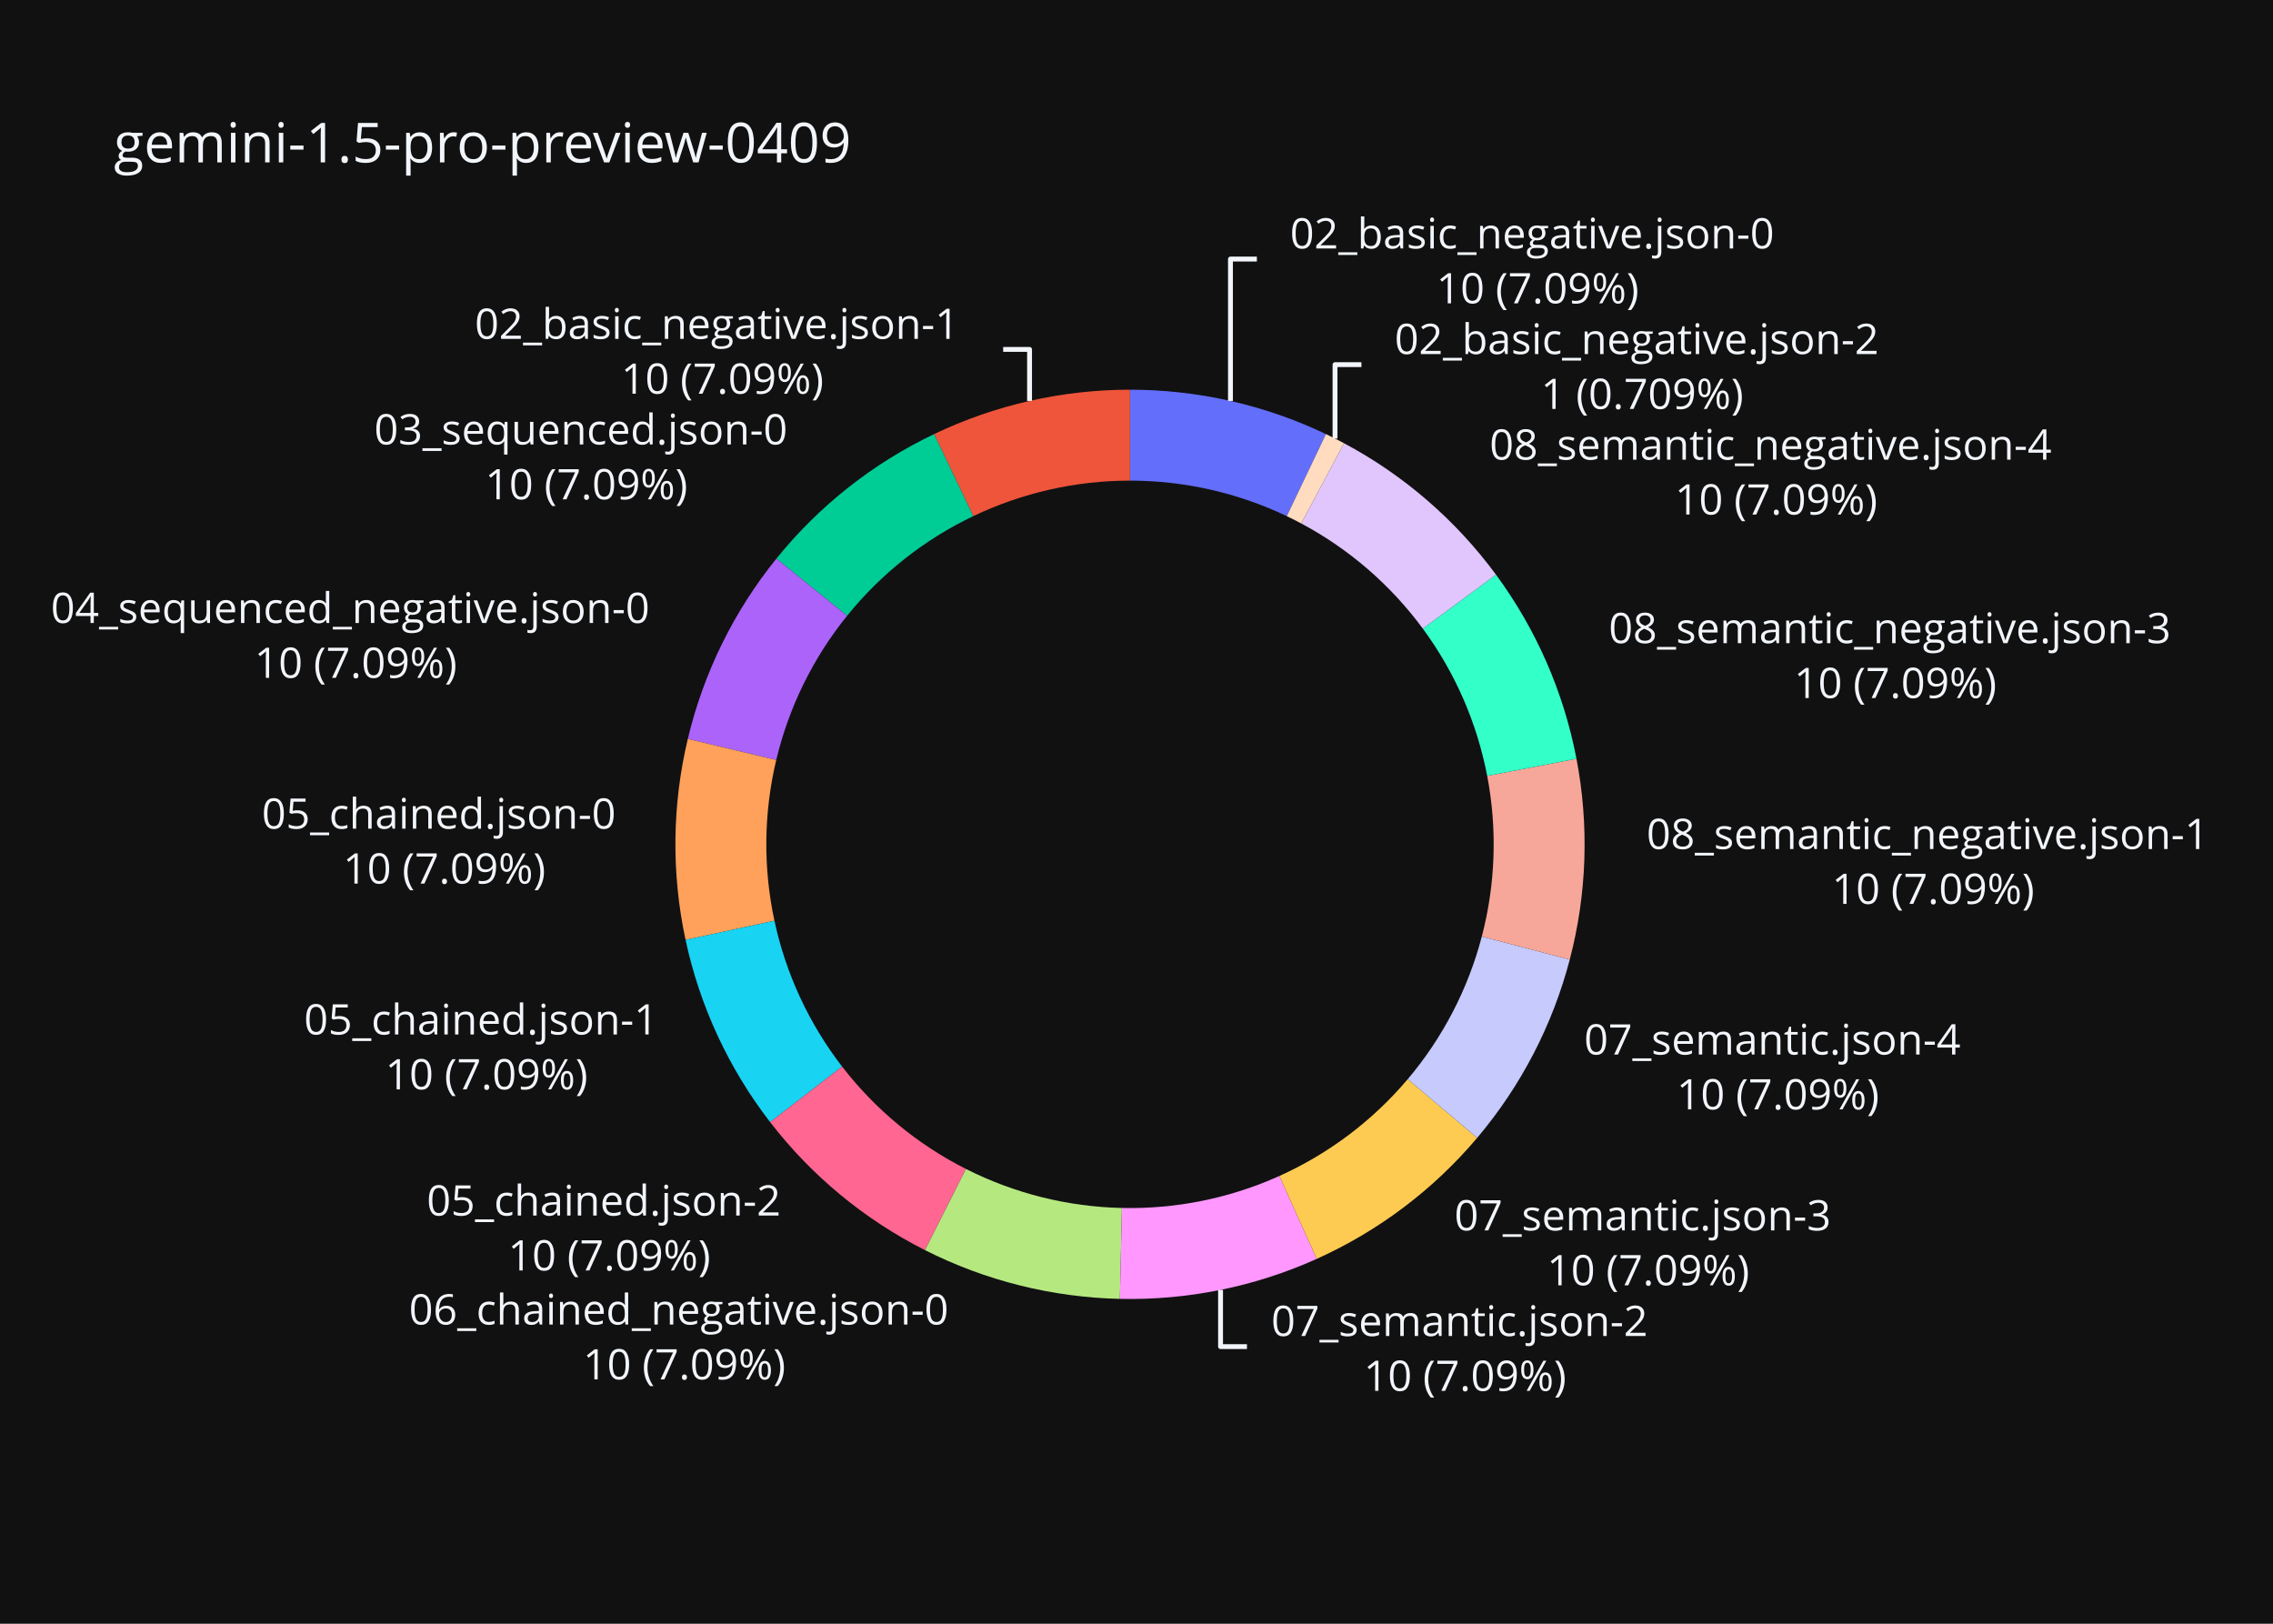
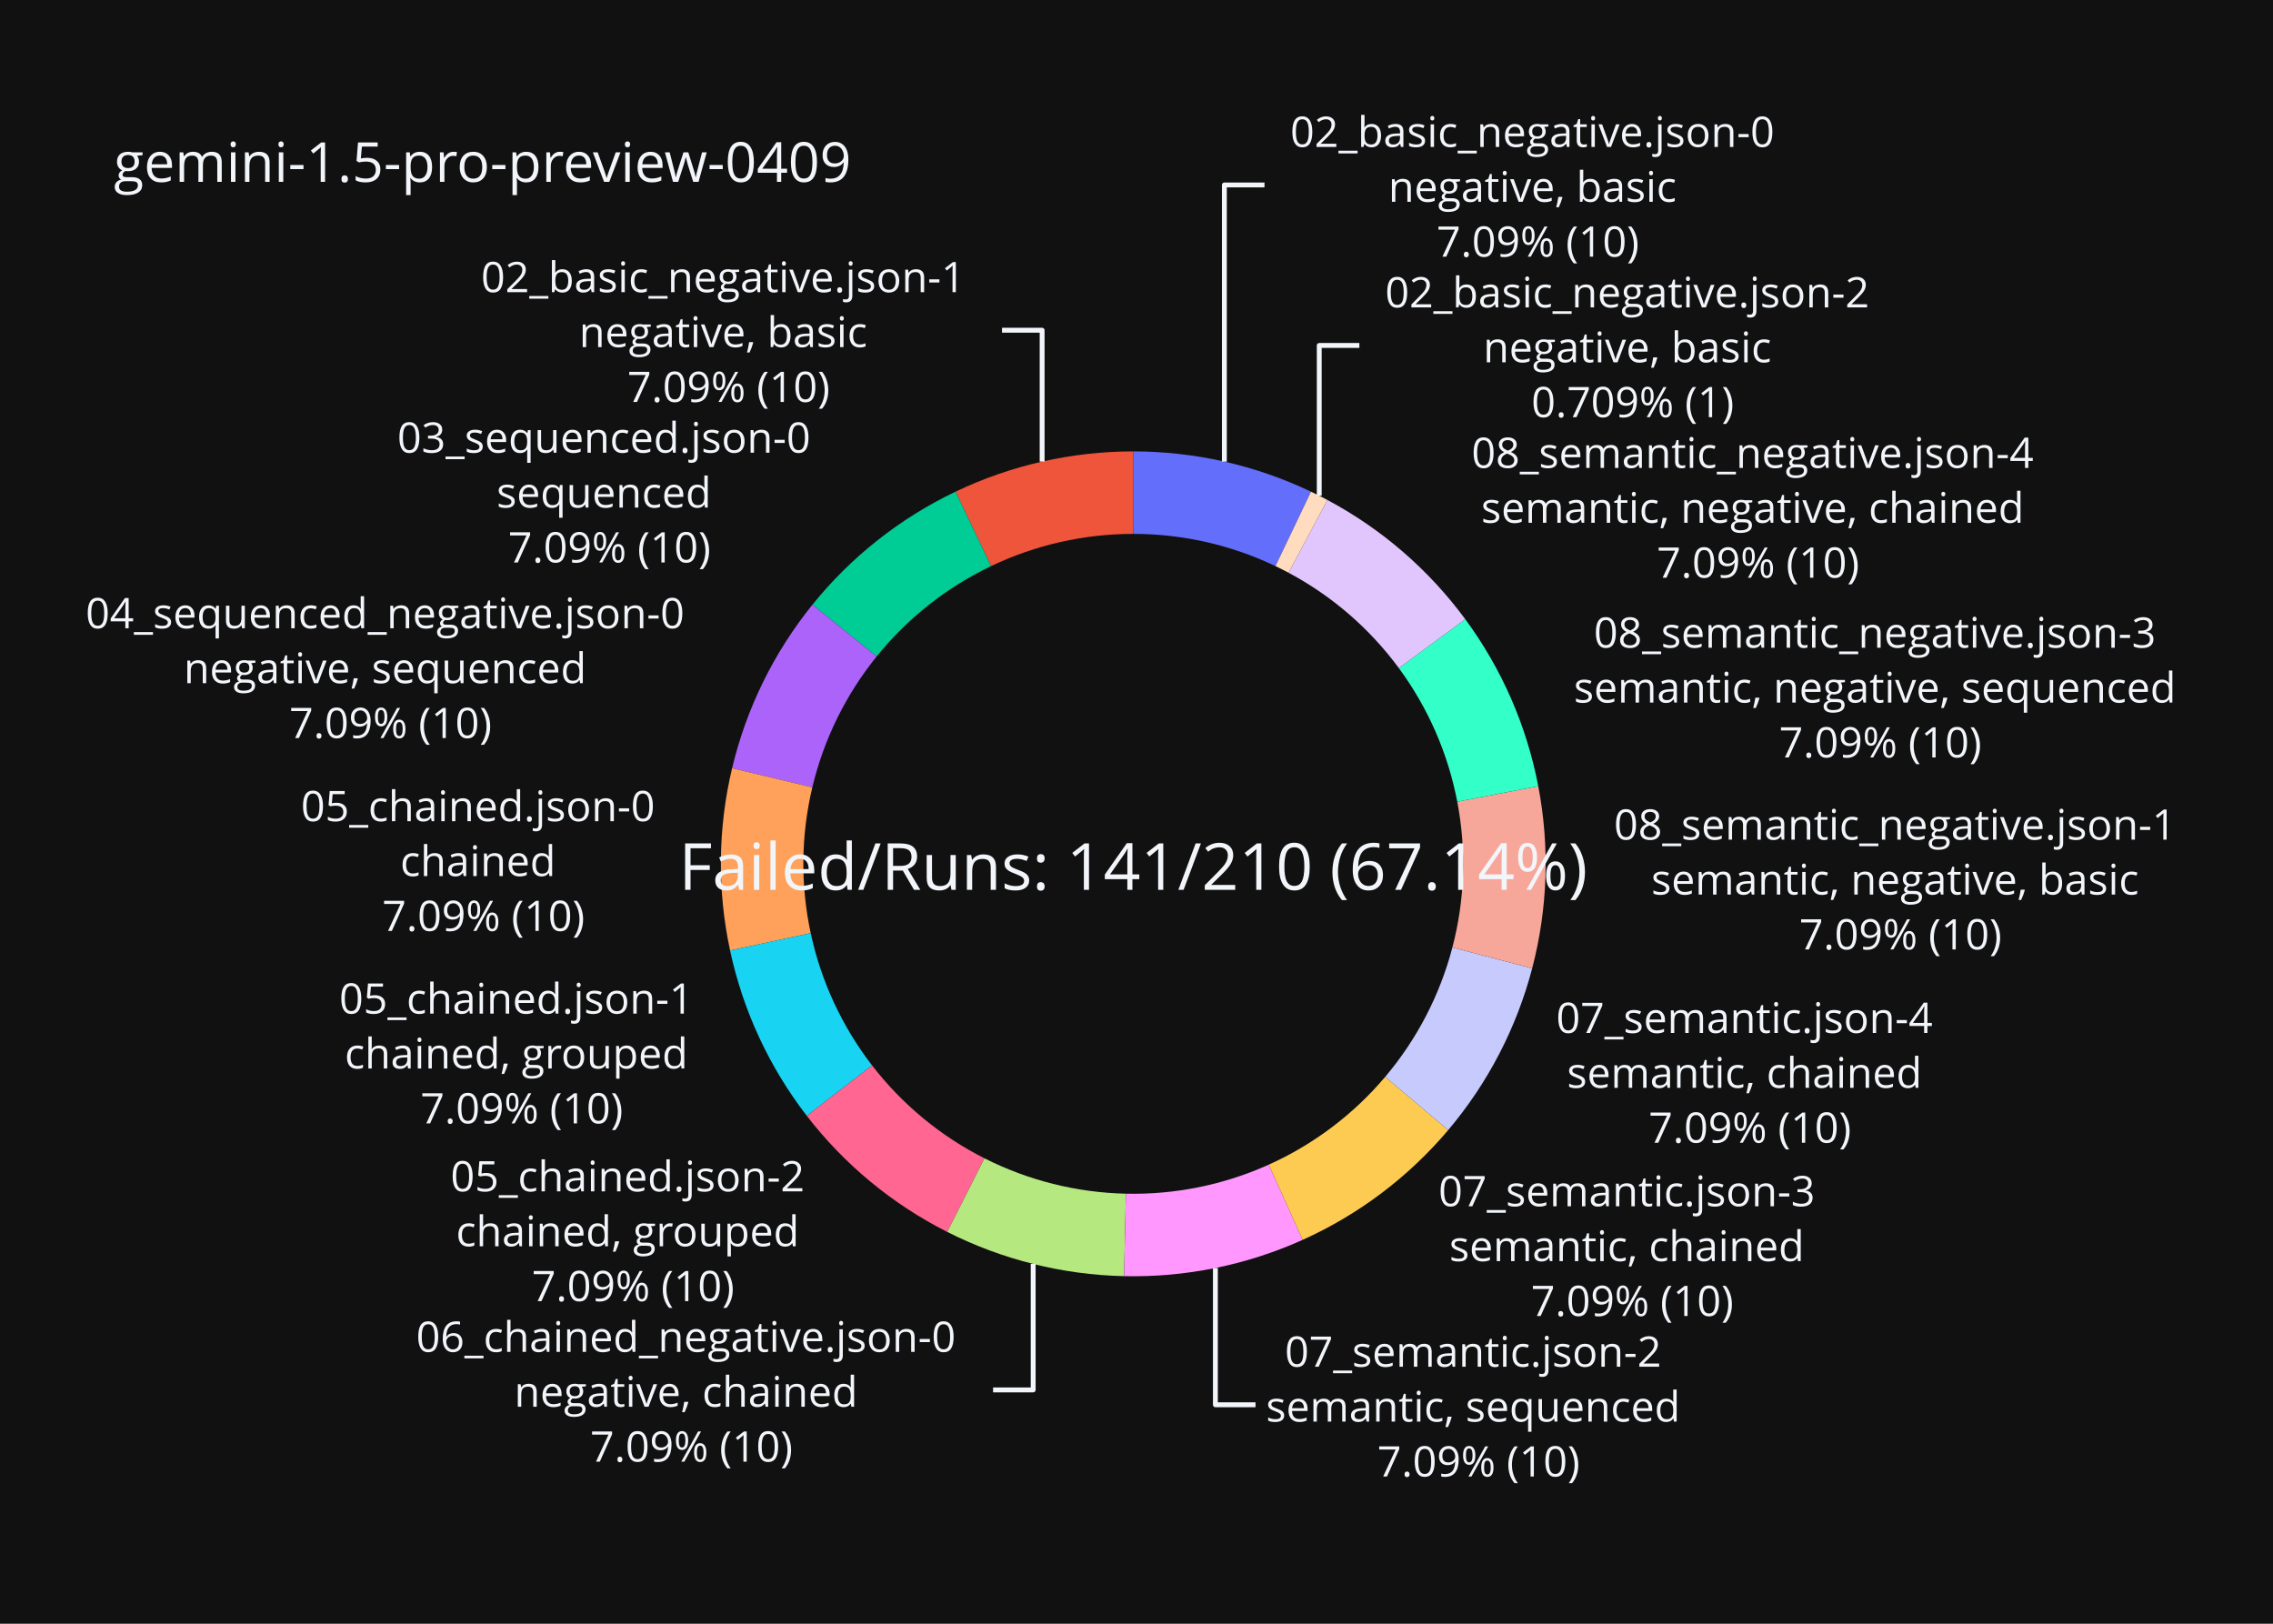
<svg xmlns="http://www.w3.org/2000/svg" class="main-svg" width="700" height="500" style="" viewBox="0 0 700 500">
  <rect x="0" y="0" width="700" height="500" style="fill: rgb(17, 17, 17); fill-opacity: 1;" />
-   <defs id="defs-542a00">
+   <defs id="defs-832f9f">
    <g class="clips" />
    <g class="gradients" />
    <g class="patterns" />
  </defs>
  <g class="bglayer" />
  <g class="layer-below">
    <g class="imagelayer" />
    <g class="shapelayer" />
  </g>
  <g class="cartesianlayer" />
  <g class="polarlayer" />
  <g class="smithlayer" />
  <g class="ternarylayer" />
  <g class="geolayer" />
  <g class="funnelarealayer" />
  <g class="pielayer">
    <g class="trace" stroke-linejoin="round" style="opacity: 1;">
      <g class="slice">
-         <path class="surface" d="M396.274,158.937a112,112 0 0 0 -48.274,-10.937l0,-28a140,140 0 0 1 60.342,13.672Z" style="pointer-events: none; fill: rgb(99, 110, 250); fill-opacity: 1; stroke-width: 0; stroke: rgb(68, 68, 68); stroke-opacity: 1;" />
-         <g class="slicetext">
-           <text data-notex="1" class="slicetext" transform="translate(473.5333,76.51114)" text-anchor="middle" x="0" y="0" style="font-family: 'Open Sans', verdana, arial, sans-serif; font-size: 13px; fill: rgb(242, 245, 250); fill-opacity: 1; white-space: pre;">
-             <tspan class="line" dy="0em" x="0" y="0">02_basic_negative.json-0 </tspan>
-             <tspan class="line" dy="1.3em" x="0" y="0"> 10 (7.09%)</tspan>
-           </text>
-         </g>
-         <path class="textline" stroke-width="1.5" d="M378.936,123.461V79.769h8.129" fill="none" style="stroke: rgb(242, 245, 250); stroke-opacity: 1;" />
-       </g>
-       <g class="slice">
-         <path class="surface" d="M348,148a112,112 0 0 0 -48.274,10.937l-12.068,-25.266a140,140 0 0 1 60.342,-13.672Z" style="pointer-events: none; fill: rgb(239, 85, 59); fill-opacity: 1; stroke-width: 0; stroke: rgb(68, 68, 68); stroke-opacity: 1;" />
-         <g class="slicetext">
-           <text data-notex="1" class="slicetext" transform="translate(222.4667,104.3413)" text-anchor="middle" x="0" y="0" style="font-family: 'Open Sans', verdana, arial, sans-serif; font-size: 13px; fill: rgb(242, 245, 250); fill-opacity: 1; white-space: pre;">
-             <tspan class="line" dy="0em" x="0" y="0">02_basic_negative.json-1 </tspan>
-             <tspan class="line" dy="1.3em" x="0" y="0"> 10 (7.09%)</tspan>
-           </text>
-         </g>
-         <path class="textline" stroke-width="1.5" d="M317.064,123.461V107.599h-8.129" fill="none" style="stroke: rgb(242, 245, 250); stroke-opacity: 1;" />
-       </g>
-       <g class="slice">
-         <path class="surface" d="M299.726,158.937a112,112 0 0 0 -38.845,30.676l-21.78,-17.597a140,140 0 0 1 48.557,-38.345Z" style="pointer-events: none; fill: rgb(0, 204, 150); fill-opacity: 1; stroke-width: 0; stroke: rgb(68, 68, 68); stroke-opacity: 1;" />
-         <g class="slicetext">
-           <text data-notex="1" class="slicetext" transform="translate(180.5749,136.8569)" text-anchor="middle" x="0" y="0" style="font-family: 'Open Sans', verdana, arial, sans-serif; font-size: 13px; fill: rgb(242, 245, 250); fill-opacity: 1; white-space: pre;">
-             <tspan class="line" dy="0em" x="0" y="0">03_sequenced.json-0 </tspan>
-             <tspan class="line" dy="1.3em" x="0" y="0"> 10 (7.09%)</tspan>
-           </text>
-         </g>
-       </g>
-       <g class="slice">
-         <path class="surface" d="M260.881,189.613a112,112 0 0 0 -21.83,44.423l-27.237,-6.491a140,140 0 0 1 27.288,-55.529Z" style="pointer-events: none; fill: rgb(171, 99, 250); fill-opacity: 1; stroke-width: 0; stroke: rgb(68, 68, 68); stroke-opacity: 1;" />
-         <g class="slicetext">
-           <text data-notex="1" class="slicetext" transform="translate(109.5509,191.8343)" text-anchor="middle" x="0" y="0" style="font-family: 'Open Sans', verdana, arial, sans-serif; font-size: 13px; fill: rgb(242, 245, 250); fill-opacity: 1; white-space: pre;">
-             <tspan class="line" dy="0em" x="0" y="0">04_sequenced_negative.json-0 </tspan>
-             <tspan class="line" dy="1.3em" x="0" y="0"> 10 (7.09%)</tspan>
-           </text>
-         </g>
-       </g>
-       <g class="slice">
-         <path class="surface" d="M239.051,234.036a112,112 0 0 0 -0.551,49.494l-27.375,5.883a140,140 0 0 1 0.689,-61.867Z" style="pointer-events: none; fill: rgb(255, 161, 90); fill-opacity: 1; stroke-width: 0; stroke: rgb(68, 68, 68); stroke-opacity: 1;" />
-         <g class="slicetext">
-           <text data-notex="1" class="slicetext" transform="translate(136.8329,255.1805)" text-anchor="middle" x="0" y="0" style="font-family: 'Open Sans', verdana, arial, sans-serif; font-size: 13px; fill: rgb(242, 245, 250); fill-opacity: 1; white-space: pre;">
-             <tspan class="line" dy="0em" x="0" y="0">05_chained.json-0 </tspan>
-             <tspan class="line" dy="1.3em" x="0" y="0"> 10 (7.09%)</tspan>
-           </text>
-         </g>
-       </g>
-       <g class="slice">
-         <path class="surface" d="M238.5,283.53a112,112 0 0 0 20.835,44.898l-22.166,17.107a140,140 0 0 1 -26.044,-56.123Z" style="pointer-events: none; fill: rgb(25, 211, 243); fill-opacity: 1; stroke-width: 0; stroke: rgb(68, 68, 68); stroke-opacity: 1;" />
-         <g class="slicetext">
-           <text data-notex="1" class="slicetext" transform="translate(149.8315,318.5537)" text-anchor="middle" x="0" y="0" style="font-family: 'Open Sans', verdana, arial, sans-serif; font-size: 13px; fill: rgb(242, 245, 250); fill-opacity: 1; white-space: pre;">
-             <tspan class="line" dy="0em" x="0" y="0">05_chained.json-1 </tspan>
-             <tspan class="line" dy="1.3em" x="0" y="0"> 10 (7.09%)</tspan>
-           </text>
-         </g>
-       </g>
-       <g class="slice">
-         <path class="surface" d="M259.335,328.428a112,112 0 0 0 38.152,31.534l-12.628,24.991a140,140 0 0 1 -47.69,-39.417Z" style="pointer-events: none; fill: rgb(255, 102, 146); fill-opacity: 1; stroke-width: 0; stroke: rgb(68, 68, 68); stroke-opacity: 1;" />
-         <g class="slicetext">
-           <text data-notex="1" class="slicetext" transform="translate(187.6329,374.313)" text-anchor="middle" x="0" y="0" style="font-family: 'Open Sans', verdana, arial, sans-serif; font-size: 13px; fill: rgb(242, 245, 250); fill-opacity: 1; white-space: pre;">
-             <tspan class="line" dy="0em" x="0" y="0">05_chained.json-2 </tspan>
-             <tspan class="line" dy="1.3em" x="0" y="0"> 10 (7.09%)</tspan>
-           </text>
-         </g>
-       </g>
-       <g class="slice">
-         <path class="surface" d="M297.487,359.962a112,112 0 0 0 48.018,12.01l-0.624,27.993a140,140 0 0 1 -60.022,-15.013Z" style="pointer-events: none; fill: rgb(182, 232, 128); fill-opacity: 1; stroke-width: 0; stroke: rgb(68, 68, 68); stroke-opacity: 1;" />
-         <g class="slicetext">
-           <text data-notex="1" class="slicetext" transform="translate(210.7293,407.859)" text-anchor="middle" x="0" y="0" style="font-family: 'Open Sans', verdana, arial, sans-serif; font-size: 13px; fill: rgb(242, 245, 250); fill-opacity: 1; white-space: pre;">
-             <tspan class="line" dy="0em" x="0" y="0">06_chained_negative.json-0 </tspan>
-             <tspan class="line" dy="1.3em" x="0" y="0"> 10 (7.09%)</tspan>
-           </text>
-         </g>
-       </g>
-       <g class="slice">
-         <path class="surface" d="M345.505,371.972a112,112 0 0 0 48.505,-9.859l11.502,25.528a140,140 0 0 1 -60.632,12.324Z" style="pointer-events: none; fill: rgb(255, 151, 255); fill-opacity: 1; stroke-width: 0; stroke: rgb(68, 68, 68); stroke-opacity: 1;" />
-         <g class="slicetext">
-           <text data-notex="1" class="slicetext" transform="translate(451.1712,411.3992)" text-anchor="middle" x="0" y="0" style="font-family: 'Open Sans', verdana, arial, sans-serif; font-size: 13px; fill: rgb(242, 245, 250); fill-opacity: 1; white-space: pre;">
-             <tspan class="line" dy="0em" x="0" y="0">07_semantic.json-2 </tspan>
-             <tspan class="line" dy="1.3em" x="0" y="0"> 10 (7.09%)</tspan>
-           </text>
-         </g>
-         <path class="textline" stroke-width="1.5" d="M375.886,397.195V414.657h8.129" fill="none" style="stroke: rgb(242, 245, 250); stroke-opacity: 1;" />
-       </g>
-       <g class="slice">
-         <path class="surface" d="M394.01,362.113a112,112 0 0 0 39.519,-29.803l21.382,18.078a140,140 0 0 1 -49.399,37.253Z" style="pointer-events: none; fill: rgb(254, 203, 82); fill-opacity: 1; stroke-width: 0; stroke: rgb(68, 68, 68); stroke-opacity: 1;" />
-         <g class="slicetext">
-           <text data-notex="1" class="slicetext" transform="translate(507.5808,378.8836)" text-anchor="middle" x="0" y="0" style="font-family: 'Open Sans', verdana, arial, sans-serif; font-size: 13px; fill: rgb(242, 245, 250); fill-opacity: 1; white-space: pre;">
-             <tspan class="line" dy="0em" x="0" y="0">07_semantic.json-3 </tspan>
-             <tspan class="line" dy="1.3em" x="0" y="0"> 10 (7.09%)</tspan>
-           </text>
-         </g>
-       </g>
-       <g class="slice">
-         <path class="surface" d="M433.529,332.31a112,112 0 0 0 22.814,-43.926l27.086,7.096a140,140 0 0 1 -28.518,54.907Z" style="pointer-events: none; fill: rgb(198, 202, 253); fill-opacity: 1; stroke-width: 0; stroke: rgb(68, 68, 68); stroke-opacity: 1;" />
-         <g class="slicetext">
-           <text data-notex="1" class="slicetext" transform="translate(547.5266,324.7257)" text-anchor="middle" x="0" y="0" style="font-family: 'Open Sans', verdana, arial, sans-serif; font-size: 13px; fill: rgb(242, 245, 250); fill-opacity: 1; white-space: pre;">
-             <tspan class="line" dy="0em" x="0" y="0">07_semantic.json-4 </tspan>
-             <tspan class="line" dy="1.3em" x="0" y="0"> 10 (7.09%)</tspan>
-           </text>
-         </g>
-       </g>
-       <g class="slice">
-         <path class="surface" d="M456.343,288.385a112,112 0 0 0 1.654,-49.469l27.499,-5.271a140,140 0 0 1 -2.067,61.837Z" style="pointer-events: none; fill: rgb(247, 167, 153); fill-opacity: 1; stroke-width: 0; stroke: rgb(68, 68, 68); stroke-opacity: 1;" />
-         <g class="slicetext">
-           <text data-notex="1" class="slicetext" transform="translate(595.332,261.4384)" text-anchor="middle" x="0" y="0" style="font-family: 'Open Sans', verdana, arial, sans-serif; font-size: 13px; fill: rgb(242, 245, 250); fill-opacity: 1; white-space: pre;">
-             <tspan class="line" dy="0em" x="0" y="0">08_semantic_negative.json-1 </tspan>
-             <tspan class="line" dy="1.3em" x="0" y="0"> 10 (7.09%)</tspan>
-           </text>
-         </g>
-       </g>
-       <g class="slice">
-         <path class="surface" d="M457.997,238.915a112,112 0 0 0 -19.83,-45.351l22.542,-16.609a140,140 0 0 1 24.787,56.689Z" style="pointer-events: none; fill: rgb(51, 255, 201); fill-opacity: 1; stroke-width: 0; stroke: rgb(68, 68, 68); stroke-opacity: 1;" />
-         <g class="slicetext">
-           <text data-notex="1" class="slicetext" transform="translate(583.6843,198.0459)" text-anchor="middle" x="0" y="0" style="font-family: 'Open Sans', verdana, arial, sans-serif; font-size: 13px; fill: rgb(242, 245, 250); fill-opacity: 1; white-space: pre;">
-             <tspan class="line" dy="0em" x="0" y="0">08_semantic_negative.json-3 </tspan>
-             <tspan class="line" dy="1.3em" x="0" y="0"> 10 (7.09%)</tspan>
-           </text>
-         </g>
-       </g>
-       <g class="slice">
-         <path class="surface" d="M438.168,193.564a112,112 0 0 0 -37.44,-32.376l13.182,-24.703a140,140 0 0 1 46.8,40.47Z" style="pointer-events: none; fill: rgb(224, 198, 253); fill-opacity: 1; stroke-width: 0; stroke: rgb(68, 68, 68); stroke-opacity: 1;" />
-         <g class="slicetext">
-           <text data-notex="1" class="slicetext" transform="translate(546.9835,141.5424)" text-anchor="middle" x="0" y="0" style="font-family: 'Open Sans', verdana, arial, sans-serif; font-size: 13px; fill: rgb(242, 245, 250); fill-opacity: 1; white-space: pre;">
-             <tspan class="line" dy="0em" x="0" y="0">08_semantic_negative.json-4 </tspan>
-             <tspan class="line" dy="1.3em" x="0" y="0"> 10 (7.09%)</tspan>
-           </text>
-         </g>
-       </g>
-       <g class="slice">
-         <path class="surface" d="M400.728,161.188a112,112 0 0 0 -4.454,-2.251l12.068,-25.266a140,140 0 0 1 5.568,2.813Z" style="pointer-events: none; fill: rgb(255, 219, 192); fill-opacity: 1; stroke-width: 0; stroke: rgb(68, 68, 68); stroke-opacity: 1;" />
-         <g class="slicetext">
-           <text data-notex="1" class="slicetext" transform="translate(505.7391,109.0268)" text-anchor="middle" x="0" y="0" style="font-family: 'Open Sans', verdana, arial, sans-serif; font-size: 13px; fill: rgb(242, 245, 250); fill-opacity: 1; white-space: pre;">
-             <tspan class="line" dy="0em" x="0" y="0">02_basic_negative.json-2 </tspan>
-             <tspan class="line" dy="1.3em" x="0" y="0"> 1 (0.709%)</tspan>
-           </text>
-         </g>
-         <path class="textline" stroke-width="1.5" d="M411.141,135.047V112.285h8.129" fill="none" style="stroke: rgb(242, 245, 250); stroke-opacity: 1;" />
+         <path class="surface" d="M392.791,174.322a101.6,101.6 0 0 0 -43.791,-9.922l0,-25.4a127,127 0 0 1 54.739,12.402Z" style="pointer-events: none; fill: rgb(99, 110, 250); fill-opacity: 1; stroke-width: 0; stroke: rgb(68, 68, 68); stroke-opacity: 1;" />
+         <g class="slicetext">
+           <text data-notex="1" class="slicetext" transform="translate(473.606,45.24233)" text-anchor="middle" x="0" y="0" style="font-family: 'Open Sans', verdana, arial, sans-serif; font-size: 13px; fill: rgb(242, 245, 250); fill-opacity: 1; white-space: pre;">
+             <tspan class="line" dy="0em" x="0" y="0">02_basic_negative.json-0</tspan>
+             <tspan class="line" dy="1.3em" x="0" y="0">negative, basic</tspan>
+             <tspan class="line" dy="2.6em" x="0" y="0">7.09% (10)</tspan>
+           </text>
+         </g>
+         <path class="textline" stroke-width="1.5" d="M377.063,142.139V56.953h12.355" fill="none" style="stroke: rgb(242, 245, 250); stroke-opacity: 1;" />
+       </g>
+       <g class="slice">
+         <path class="surface" d="M349,164.4a101.6,101.6 0 0 0 -43.791,9.922l-10.948,-22.92a127,127 0 0 1 54.739,-12.402Z" style="pointer-events: none; fill: rgb(239, 85, 59); fill-opacity: 1; stroke-width: 0; stroke: rgb(68, 68, 68); stroke-opacity: 1;" />
+         <g class="slicetext">
+           <text data-notex="1" class="slicetext" transform="translate(224.394,89.97795)" text-anchor="middle" x="0" y="0" style="font-family: 'Open Sans', verdana, arial, sans-serif; font-size: 13px; fill: rgb(242, 245, 250); fill-opacity: 1; white-space: pre;">
+             <tspan class="line" dy="0em" x="0" y="0">02_basic_negative.json-1</tspan>
+             <tspan class="line" dy="1.3em" x="0" y="0">negative, basic</tspan>
+             <tspan class="line" dy="2.6em" x="0" y="0">7.09% (10)</tspan>
+           </text>
+         </g>
+         <path class="textline" stroke-width="1.5" d="M320.937,142.139V101.689h-12.355" fill="none" style="stroke: rgb(242, 245, 250); stroke-opacity: 1;" />
+       </g>
+       <g class="slice">
+         <path class="surface" d="M305.209,174.322a101.6,101.6 0 0 0 -35.238,27.827l-19.757,-15.963a127,127 0 0 1 44.048,-34.784Z" style="pointer-events: none; fill: rgb(0, 204, 150); fill-opacity: 1; stroke-width: 0; stroke: rgb(68, 68, 68); stroke-opacity: 1;" />
+         <g class="slicetext">
+           <text data-notex="1" class="slicetext" transform="translate(187.6863,139.3998)" text-anchor="middle" x="0" y="0" style="font-family: 'Open Sans', verdana, arial, sans-serif; font-size: 13px; fill: rgb(242, 245, 250); fill-opacity: 1; white-space: pre;">
+             <tspan class="line" dy="0em" x="0" y="0">03_sequenced.json-0</tspan>
+             <tspan class="line" dy="1.3em" x="0" y="0">sequenced</tspan>
+             <tspan class="line" dy="2.6em" x="0" y="0">7.09% (10)</tspan>
+           </text>
+         </g>
+       </g>
+       <g class="slice">
+         <path class="surface" d="M269.971,202.149a101.6,101.6 0 0 0 -19.803,40.298l-24.708,-5.888a127,127 0 0 1 24.754,-50.373Z" style="pointer-events: none; fill: rgb(171, 99, 250); fill-opacity: 1; stroke-width: 0; stroke: rgb(68, 68, 68); stroke-opacity: 1;" />
+         <g class="slicetext">
+           <text data-notex="1" class="slicetext" transform="translate(120.273,193.4704)" text-anchor="middle" x="0" y="0" style="font-family: 'Open Sans', verdana, arial, sans-serif; font-size: 13px; fill: rgb(242, 245, 250); fill-opacity: 1; white-space: pre;">
+             <tspan class="line" dy="0em" x="0" y="0">04_sequenced_negative.json-0</tspan>
+             <tspan class="line" dy="1.3em" x="0" y="0">negative, sequenced</tspan>
+             <tspan class="line" dy="2.6em" x="0" y="0">7.09% (10)</tspan>
+           </text>
+         </g>
+       </g>
+       <g class="slice">
+         <path class="surface" d="M250.168,242.447a101.6,101.6 0 0 0 -0.5,44.898l-24.833,5.336a127,127 0 0 1 0.625,-56.123Z" style="pointer-events: none; fill: rgb(255, 161, 90); fill-opacity: 1; stroke-width: 0; stroke: rgb(68, 68, 68); stroke-opacity: 1;" />
+         <g class="slicetext">
+           <text data-notex="1" class="slicetext" transform="translate(148.8868,252.8712)" text-anchor="middle" x="0" y="0" style="font-family: 'Open Sans', verdana, arial, sans-serif; font-size: 13px; fill: rgb(242, 245, 250); fill-opacity: 1; white-space: pre;">
+             <tspan class="line" dy="0em" x="0" y="0">05_chained.json-0</tspan>
+             <tspan class="line" dy="1.3em" x="0" y="0">chained</tspan>
+             <tspan class="line" dy="2.6em" x="0" y="0">7.09% (10)</tspan>
+           </text>
+         </g>
+       </g>
+       <g class="slice">
+         <path class="surface" d="M249.668,287.345a101.6,101.6 0 0 0 18.9,40.729l-20.108,15.519a127,127 0 0 1 -23.625,-50.912Z" style="pointer-events: none; fill: rgb(25, 211, 243); fill-opacity: 1; stroke-width: 0; stroke: rgb(68, 68, 68); stroke-opacity: 1;" />
+         <g class="slicetext">
+           <text data-notex="1" class="slicetext" transform="translate(160.6784,312.1262)" text-anchor="middle" x="0" y="0" style="font-family: 'Open Sans', verdana, arial, sans-serif; font-size: 13px; fill: rgb(242, 245, 250); fill-opacity: 1; white-space: pre;">
+             <tspan class="line" dy="0em" x="0" y="0">05_chained.json-1</tspan>
+             <tspan class="line" dy="1.3em" x="0" y="0">chained, grouped</tspan>
+             <tspan class="line" dy="2.6em" x="0" y="0">7.09% (10)</tspan>
+           </text>
+         </g>
+       </g>
+       <g class="slice">
+         <path class="surface" d="M268.568,328.074a101.6,101.6 0 0 0 34.609,28.606l-11.456,22.67a127,127 0 0 1 -43.262,-35.757Z" style="pointer-events: none; fill: rgb(255, 102, 146); fill-opacity: 1; stroke-width: 0; stroke: rgb(68, 68, 68); stroke-opacity: 1;" />
+         <g class="slicetext">
+           <text data-notex="1" class="slicetext" transform="translate(194.9697,366.8618)" text-anchor="middle" x="0" y="0" style="font-family: 'Open Sans', verdana, arial, sans-serif; font-size: 13px; fill: rgb(242, 245, 250); fill-opacity: 1; white-space: pre;">
+             <tspan class="line" dy="0em" x="0" y="0">05_chained.json-2</tspan>
+             <tspan class="line" dy="1.3em" x="0" y="0">chained, grouped</tspan>
+             <tspan class="line" dy="2.6em" x="0" y="0">7.09% (10)</tspan>
+           </text>
+         </g>
+       </g>
+       <g class="slice">
+         <path class="surface" d="M303.177,356.68a101.6,101.6 0 0 0 43.559,10.895l-0.566,25.394a127,127 0 0 1 -54.449,-13.619Z" style="pointer-events: none; fill: rgb(182, 232, 128); fill-opacity: 1; stroke-width: 0; stroke: rgb(68, 68, 68); stroke-opacity: 1;" />
+         <g class="slicetext">
+           <text data-notex="1" class="slicetext" transform="translate(212.9383,416.2837)" text-anchor="middle" x="0" y="0" style="font-family: 'Open Sans', verdana, arial, sans-serif; font-size: 13px; fill: rgb(242, 245, 250); fill-opacity: 1; white-space: pre;">
+             <tspan class="line" dy="0em" x="0" y="0">06_chained_negative.json-0</tspan>
+             <tspan class="line" dy="1.3em" x="0" y="0">negative, chained</tspan>
+             <tspan class="line" dy="2.6em" x="0" y="0">7.09% (10)</tspan>
+           </text>
+         </g>
+         <path class="textline" stroke-width="1.5" d="M318.184,389.205V427.995h-12.355" fill="none" style="stroke: rgb(242, 245, 250); stroke-opacity: 1;" />
+       </g>
+       <g class="slice">
+         <path class="surface" d="M346.736,367.575a101.6,101.6 0 0 0 44.001,-8.944l10.434,23.158a127,127 0 0 1 -55.001,11.18Z" style="pointer-events: none; fill: rgb(255, 151, 255); fill-opacity: 1; stroke-width: 0; stroke: rgb(68, 68, 68); stroke-opacity: 1;" />
+         <g class="slicetext">
+           <text data-notex="1" class="slicetext" transform="translate(455.3552,420.8615)" text-anchor="middle" x="0" y="0" style="font-family: 'Open Sans', verdana, arial, sans-serif; font-size: 13px; fill: rgb(242, 245, 250); fill-opacity: 1; white-space: pre;">
+             <tspan class="line" dy="0em" x="0" y="0">07_semantic.json-2</tspan>
+             <tspan class="line" dy="1.3em" x="0" y="0">semantic, sequenced</tspan>
+             <tspan class="line" dy="2.6em" x="0" y="0">7.09% (10)</tspan>
+           </text>
+         </g>
+         <path class="textline" stroke-width="1.5" d="M374.297,390.455V432.572h12.355" fill="none" style="stroke: rgb(242, 245, 250); stroke-opacity: 1;" />
+       </g>
+       <g class="slice">
+         <path class="surface" d="M390.738,358.631a101.6,101.6 0 0 0 35.849,-27.035l19.397,16.399a127,127 0 0 1 -44.812,33.794Z" style="pointer-events: none; fill: rgb(254, 203, 82); fill-opacity: 1; stroke-width: 0; stroke: rgb(68, 68, 68); stroke-opacity: 1;" />
+         <g class="slicetext">
+           <text data-notex="1" class="slicetext" transform="translate(502.683,371.4397)" text-anchor="middle" x="0" y="0" style="font-family: 'Open Sans', verdana, arial, sans-serif; font-size: 13px; fill: rgb(242, 245, 250); fill-opacity: 1; white-space: pre;">
+             <tspan class="line" dy="0em" x="0" y="0">07_semantic.json-3</tspan>
+             <tspan class="line" dy="1.3em" x="0" y="0">semantic, chained</tspan>
+             <tspan class="line" dy="2.6em" x="0" y="0">7.09% (10)</tspan>
+           </text>
+         </g>
+       </g>
+       <g class="slice">
+         <path class="surface" d="M426.587,331.596a101.6,101.6 0 0 0 20.696,-39.847l24.571,6.437a127,127 0 0 1 -25.87,49.809Z" style="pointer-events: none; fill: rgb(198, 202, 253); fill-opacity: 1; stroke-width: 0; stroke: rgb(68, 68, 68); stroke-opacity: 1;" />
+         <g class="slicetext">
+           <text data-notex="1" class="slicetext" transform="translate(538.9196,318.0764)" text-anchor="middle" x="0" y="0" style="font-family: 'Open Sans', verdana, arial, sans-serif; font-size: 13px; fill: rgb(242, 245, 250); fill-opacity: 1; white-space: pre;">
+             <tspan class="line" dy="0em" x="0" y="0">07_semantic.json-4</tspan>
+             <tspan class="line" dy="1.3em" x="0" y="0">semantic, chained</tspan>
+             <tspan class="line" dy="2.6em" x="0" y="0">7.09% (10)</tspan>
+           </text>
+         </g>
+       </g>
+       <g class="slice">
+         <path class="surface" d="M447.283,291.749a101.6,101.6 0 0 0 1.5,-44.876l24.946,-4.782a127,127 0 0 1 -1.875,56.095Z" style="pointer-events: none; fill: rgb(247, 167, 153); fill-opacity: 1; stroke-width: 0; stroke: rgb(68, 68, 68); stroke-opacity: 1;" />
+         <g class="slicetext">
+           <text data-notex="1" class="slicetext" transform="translate(585.2845,258.5604)" text-anchor="middle" x="0" y="0" style="font-family: 'Open Sans', verdana, arial, sans-serif; font-size: 13px; fill: rgb(242, 245, 250); fill-opacity: 1; white-space: pre;">
+             <tspan class="line" dy="0em" x="0" y="0">08_semantic_negative.json-1</tspan>
+             <tspan class="line" dy="1.3em" x="0" y="0">semantic, negative, basic</tspan>
+             <tspan class="line" dy="2.6em" x="0" y="0">7.09% (10)</tspan>
+           </text>
+         </g>
+       </g>
+       <g class="slice">
+         <path class="surface" d="M448.783,246.873a101.6,101.6 0 0 0 -17.988,-41.14l20.449,-15.067a127,127 0 0 1 22.485,51.425Z" style="pointer-events: none; fill: rgb(51, 255, 201); fill-opacity: 1; stroke-width: 0; stroke: rgb(68, 68, 68); stroke-opacity: 1;" />
+         <g class="slicetext">
+           <text data-notex="1" class="slicetext" transform="translate(579.0778,199.4441)" text-anchor="middle" x="0" y="0" style="font-family: 'Open Sans', verdana, arial, sans-serif; font-size: 13px; fill: rgb(242, 245, 250); fill-opacity: 1; white-space: pre;">
+             <tspan class="line" dy="0em" x="0" y="0">08_semantic_negative.json-3</tspan>
+             <tspan class="line" dy="1.3em" x="0" y="0">semantic, negative, sequenced</tspan>
+             <tspan class="line" dy="2.6em" x="0" y="0">7.09% (10)</tspan>
+           </text>
+         </g>
+       </g>
+       <g class="slice">
+         <path class="surface" d="M430.795,205.733a101.6,101.6 0 0 0 -33.964,-29.369l11.958,-22.409a127,127 0 0 1 42.455,36.712Z" style="pointer-events: none; fill: rgb(224, 198, 253); fill-opacity: 1; stroke-width: 0; stroke: rgb(68, 68, 68); stroke-opacity: 1;" />
+         <g class="slicetext">
+           <text data-notex="1" class="slicetext" transform="translate(541.4255,144.0861)" text-anchor="middle" x="0" y="0" style="font-family: 'Open Sans', verdana, arial, sans-serif; font-size: 13px; fill: rgb(242, 245, 250); fill-opacity: 1; white-space: pre;">
+             <tspan class="line" dy="0em" x="0" y="0">08_semantic_negative.json-4</tspan>
+             <tspan class="line" dy="1.3em" x="0" y="0">semantic, negative, chained</tspan>
+             <tspan class="line" dy="2.6em" x="0" y="0">7.09% (10)</tspan>
+           </text>
+         </g>
+       </g>
+       <g class="slice">
+         <path class="surface" d="M396.832,176.363a101.6,101.6 0 0 0 -4.041,-2.042l10.948,-22.92a127,127 0 0 1 5.051,2.552Z" style="pointer-events: none; fill: rgb(255, 219, 192); fill-opacity: 1; stroke-width: 0; stroke: rgb(68, 68, 68); stroke-opacity: 1;" />
+         <g class="slicetext">
+           <text data-notex="1" class="slicetext" transform="translate(502.8213,94.66421)" text-anchor="middle" x="0" y="0" style="font-family: 'Open Sans', verdana, arial, sans-serif; font-size: 13px; fill: rgb(242, 245, 250); fill-opacity: 1; white-space: pre;">
+             <tspan class="line" dy="0em" x="0" y="0">02_basic_negative.json-2</tspan>
+             <tspan class="line" dy="1.3em" x="0" y="0">negative, basic</tspan>
+             <tspan class="line" dy="2.6em" x="0" y="0">0.709% (1)</tspan>
+           </text>
+         </g>
+         <path class="textline" stroke-width="1.5" d="M406.278,152.65V106.375h12.355" fill="none" style="stroke: rgb(242, 245, 250); stroke-opacity: 1;" />
      </g>
    </g>
  </g>
  <g class="iciclelayer" />
  <g class="treemaplayer" />
  <g class="sunburstlayer" />
  <g class="glimages" />
-   <defs id="topdefs-542a00">
+   <defs id="topdefs-832f9f">
    <g class="clips" />
  </defs>
  <g class="layer-above">
    <g class="imagelayer" />
    <g class="shapelayer" />
  </g>
  <g class="infolayer">
    <g class="g-gtitle">
-       <text class="gtitle" x="35" y="50" text-anchor="start" dy="0em" style="font-family: 'Open Sans', verdana, arial, sans-serif; font-size: 17px; fill: rgb(242, 245, 250); opacity: 1; white-space: pre;">gemini-1.5-pro-preview-0409</text>
+       <text class="gtitle" x="35" y="56" text-anchor="start" dy="0em" style="font-family: 'Open Sans', verdana, arial, sans-serif; font-size: 17px; fill: rgb(242, 245, 250); opacity: 1; white-space: pre;">gemini-1.5-pro-preview-0409</text>
    </g>
+     <g class="annotation" data-index="0" style="opacity: 1;">
+       <g class="annotation-text-g" transform="rotate(0,349,266)">
+         <g class="cursor-pointer" transform="translate(185,252)">
+           <rect class="bg" x="0.5" y="0.5" width="327" height="27" style="stroke-width: 1px; stroke: rgb(0, 0, 0); stroke-opacity: 0; fill: rgb(0, 0, 0); fill-opacity: 0;" />
+           <text class="annotation-text" text-anchor="middle" x="163.969" y="22" style="font-family: 'Open Sans', verdana, arial, sans-serif; font-size: 20px; fill: rgb(242, 245, 250); fill-opacity: 1; white-space: pre;">Failed/Runs: 141/210 (67.14%)</text>
+         </g>
+       </g>
+     </g>
  </g>
</svg>
